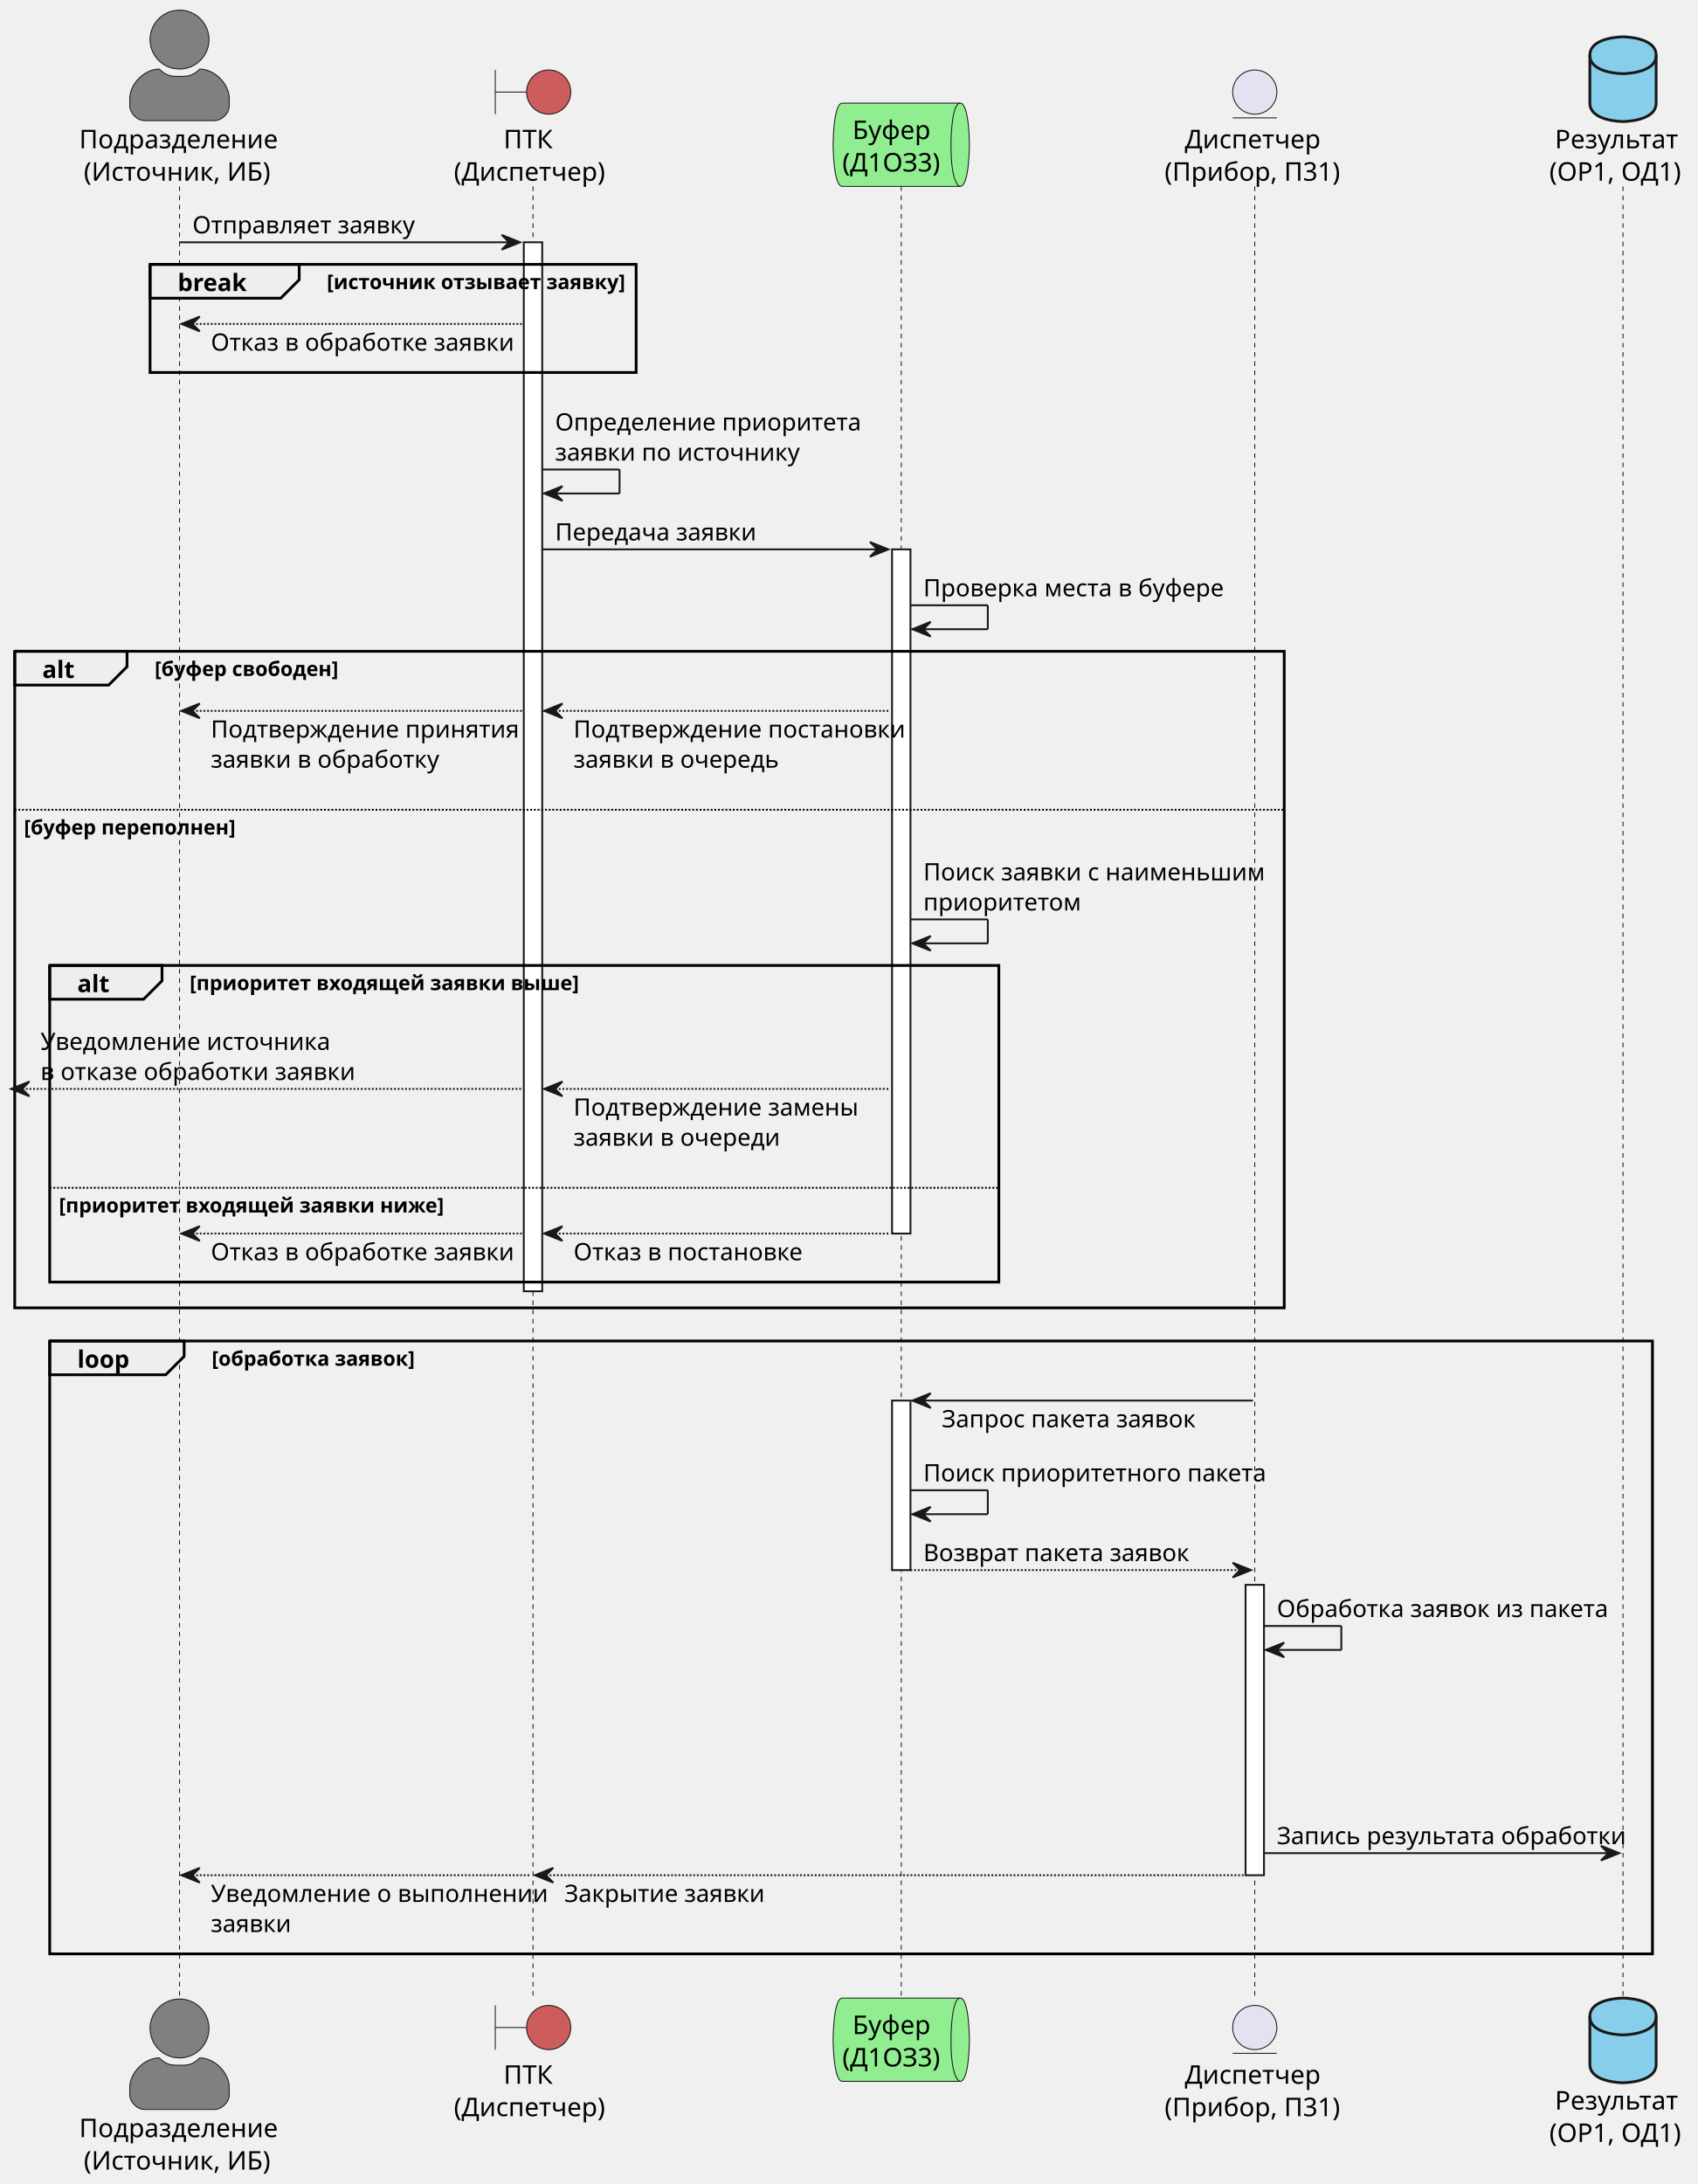
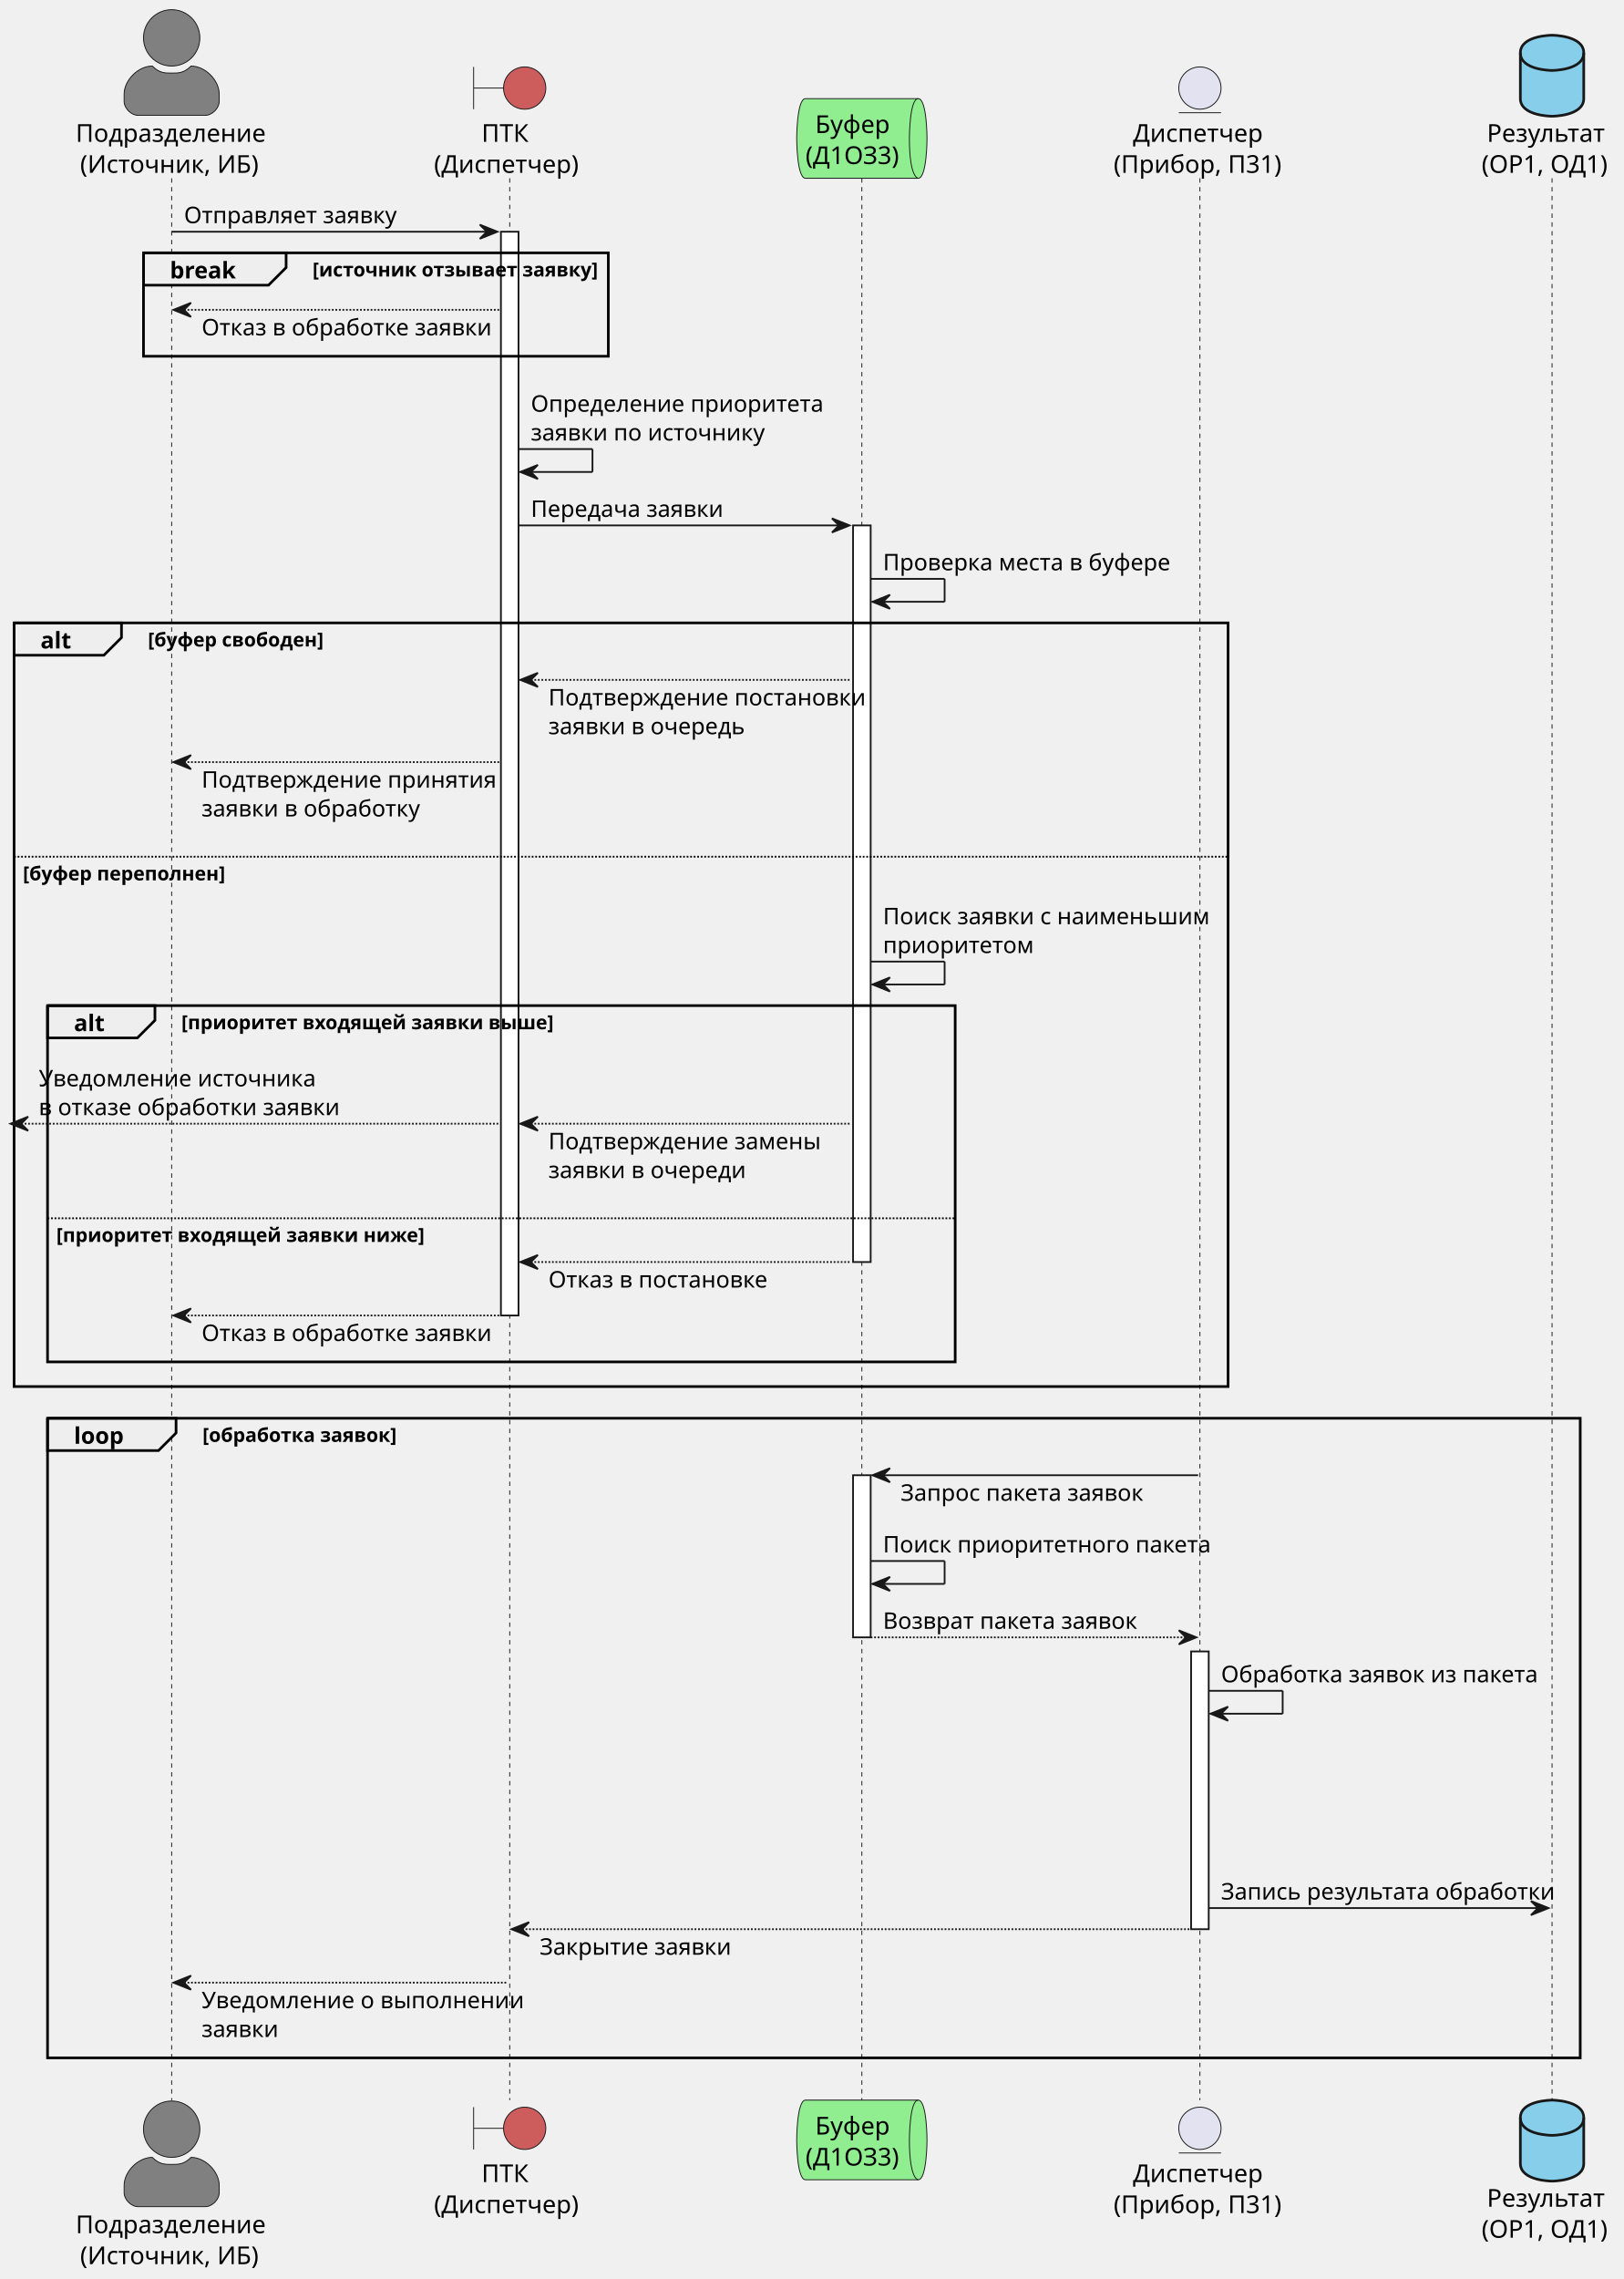
- <svg xmlns="http://www.w3.org/2000/svg" contentStyleType="text/css" height="2372px" preserveAspectRatio="none" style="width:1844px;height:2372px;background:#FFFFFF;" version="1.1" viewBox="0 0 1844 2372" width="1844px" zoomAndPan="magnify">
+ <svg xmlns="http://www.w3.org/2000/svg" contentStyleType="text/css" height="2588px" preserveAspectRatio="none" style="width:1844px;height:2588px;background:#FFFFFF;" version="1.1" viewBox="0 0 1844 2588" width="1844px" zoomAndPan="magnify">
  <defs />
  <g>
-     <line style="stroke:#181818;stroke-width:1.0;stroke-dasharray:5.0,5.0;" x1="195" x2="195" y1="202.438" y2="2170.062" />
-     <line style="stroke:#181818;stroke-width:1.0;stroke-dasharray:5.0,5.0;" x1="579" x2="579" y1="202.438" y2="2170.062" />
-     <rect fill="#FFFFFF" height="1139.297" style="stroke:#181818;stroke-width:2.0;" width="20" x="569" y="263.141" />
-     <line style="stroke:#181818;stroke-width:1.0;stroke-dasharray:5.0,5.0;" x1="979" x2="979" y1="202.438" y2="2170.062" />
-     <rect fill="#FFFFFF" height="743.078" style="stroke:#181818;stroke-width:2.0;" width="20" x="969" y="596.656" />
-     <rect fill="#FFFFFF" height="184.109" style="stroke:#181818;stroke-width:2.0;" width="20" x="969" y="1521.141" />
-     <line style="stroke:#181818;stroke-width:1.0;stroke-dasharray:5.0,5.0;" x1="1363" x2="1363" y1="202.438" y2="2170.062" />
-     <rect fill="#FFFFFF" height="315.406" style="stroke:#181818;stroke-width:2.0;" width="20" x="1353" y="1721.25" />
-     <line style="stroke:#181818;stroke-width:1.0;stroke-dasharray:5.0,5.0;" x1="1763" x2="1763" y1="202.438" y2="2170.062" />
+     <line style="stroke:#181818;stroke-width:1.0;stroke-dasharray:5.0,5.0;" x1="195" x2="195" y1="202.438" y2="2384.875" />
+     <line style="stroke:#181818;stroke-width:1.0;stroke-dasharray:5.0,5.0;" x1="579" x2="579" y1="202.438" y2="2384.875" />
+     <rect fill="#FFFFFF" height="1230.703" style="stroke:#181818;stroke-width:2.0;" width="20" x="569" y="263.141" />
+     <line style="stroke:#181818;stroke-width:1.0;stroke-dasharray:5.0,5.0;" x1="979" x2="979" y1="202.438" y2="2384.875" />
+     <rect fill="#FFFFFF" height="836.484" style="stroke:#181818;stroke-width:2.0;" width="20" x="969" y="596.656" />
+     <rect fill="#FFFFFF" height="184.109" style="stroke:#181818;stroke-width:2.0;" width="20" x="969" y="1675.25" />
+     <line style="stroke:#181818;stroke-width:1.0;stroke-dasharray:5.0,5.0;" x1="1363" x2="1363" y1="202.438" y2="2384.875" />
+     <rect fill="#FFFFFF" height="315.406" style="stroke:#181818;stroke-width:2.0;" width="20" x="1353" y="1875.359" />
+     <line style="stroke:#181818;stroke-width:1.0;stroke-dasharray:5.0,5.0;" x1="1763" x2="1763" y1="202.438" y2="2384.875" />
    <text fill="#000000" font-family="sans-serif" font-size="28" lengthAdjust="spacing" textLength="206" x="86" y="161.066">Подразделение</text>
    <text fill="#000000" font-family="sans-serif" font-size="28" lengthAdjust="spacing" textLength="196" x="91" y="196.285">(Источник, ИБ)</text>
    <ellipse cx="195" cy="43" fill="#808080" rx="32" ry="32" style="stroke:#181818;stroke-width:1.0;" />
    <path d="M195,83 C203,83 209,83 217,75 C233,75 249,91 249,107 L249,115 C249,123 241,131 233,131 L157,131 C149,131 141,123 141,115 L141,107 C141,91 157,75 173,75 C181,83 187,83 195,83 " fill="#808080" style="stroke:#181818;stroke-width:1.0;" />
    <text fill="#000000" font-family="sans-serif" font-size="28" lengthAdjust="spacing" textLength="52" x="547" y="161.066">ПТК</text>
    <text fill="#000000" font-family="sans-serif" font-size="28" lengthAdjust="spacing" textLength="160" x="493" y="196.285">(Диспетчер)</text>
    <path d="M538,76 L538,124 M538,100 L572,100 " fill="none" style="stroke:#181818;stroke-width:1.0;" />
    <ellipse cx="596" cy="100" fill="#CD5C5C" rx="24" ry="24" style="stroke:#181818;stroke-width:1.0;" />
    <path d="M915,112 L1043,112 C1053,112 1053,157.219 1053,157.219 C1053,157.219 1053,202.438 1043,202.438 L915,202.438 C905,202.438 905,157.219 905,157.219 C905,157.219 905,112 915,112 " fill="#90EE90" style="stroke:#181818;stroke-width:1.0;" />
    <path d="M1043,112 C1033,112 1033,157.219 1033,157.219 C1033,202.438 1043,202.438 1043,202.438 " fill="none" style="stroke:#181818;stroke-width:1.0;" />
    <text fill="#000000" font-family="sans-serif" font-size="28" lengthAdjust="spacing" textLength="86" x="926" y="151.066">Буфер</text>
    <text fill="#000000" font-family="sans-serif" font-size="28" lengthAdjust="spacing" textLength="108" x="915" y="186.285">(Д1ОЗ3)</text>
    <text fill="#000000" font-family="sans-serif" font-size="28" lengthAdjust="spacing" textLength="140" x="1287" y="161.066">Диспетчер</text>
    <text fill="#000000" font-family="sans-serif" font-size="28" lengthAdjust="spacing" textLength="184" x="1265" y="196.285">(Прибор, П31)</text>
    <ellipse cx="1363" cy="100" fill="#E2E2F0" rx="24" ry="24" style="stroke:#181818;stroke-width:1.0;" />
    <line style="stroke:#181818;stroke-width:1.0;" x1="1339" x2="1387" y1="128" y2="128" />
    <text fill="#000000" font-family="sans-serif" font-size="28" lengthAdjust="spacing" textLength="136" x="1689" y="161.066">Результат</text>
    <text fill="#000000" font-family="sans-serif" font-size="28" lengthAdjust="spacing" textLength="148" x="1683" y="196.285">(ОР1, ОД1)</text>
    <path d="M1727,60 C1727,40 1763,40 1763,40 C1763,40 1799,40 1799,60 L1799,112 C1799,132 1763,132 1763,132 C1763,132 1727,132 1727,112 L1727,60 " fill="#87CEEB" style="stroke:#181818;stroke-width:3.0;" />
    <path d="M1727,60 C1727,80 1763,80 1763,80 C1763,80 1799,80 1799,60 " fill="none" style="stroke:#181818;stroke-width:3.0;" />
-     <text fill="#000000" font-family="sans-serif" font-size="28" lengthAdjust="spacing" textLength="206" x="86" y="2321.129">Подразделение</text>
-     <text fill="#000000" font-family="sans-serif" font-size="28" lengthAdjust="spacing" textLength="196" x="91" y="2356.348">(Источник, ИБ)</text>
-     <ellipse cx="195" cy="2203.062" fill="#808080" rx="32" ry="32" style="stroke:#181818;stroke-width:1.0;" />
-     <path d="M195,2243.062 C203,2243.062 209,2243.062 217,2235.062 C233,2235.062 249,2251.062 249,2267.062 L249,2275.062 C249,2283.062 241,2291.062 233,2291.062 L157,2291.062 C149,2291.062 141,2283.062 141,2275.062 L141,2267.062 C141,2251.062 157,2235.062 173,2235.062 C181,2243.062 187,2243.062 195,2243.062 " fill="#808080" style="stroke:#181818;stroke-width:1.0;" />
-     <text fill="#000000" font-family="sans-serif" font-size="28" lengthAdjust="spacing" textLength="52" x="547" y="2263.129">ПТК</text>
-     <text fill="#000000" font-family="sans-serif" font-size="28" lengthAdjust="spacing" textLength="160" x="493" y="2298.348">(Диспетчер)</text>
-     <path d="M538,2178.062 L538,2226.062 M538,2202.062 L572,2202.062 " fill="none" style="stroke:#181818;stroke-width:1.0;" />
-     <ellipse cx="596" cy="2202.062" fill="#CD5C5C" rx="24" ry="24" style="stroke:#181818;stroke-width:1.0;" />
-     <path d="M915,2170.062 L1043,2170.062 C1053,2170.062 1053,2215.281 1053,2215.281 C1053,2215.281 1053,2260.5 1043,2260.5 L915,2260.5 C905,2260.5 905,2215.281 905,2215.281 C905,2215.281 905,2170.062 915,2170.062 " fill="#90EE90" style="stroke:#181818;stroke-width:1.0;" />
-     <path d="M1043,2170.062 C1033,2170.062 1033,2215.281 1033,2215.281 C1033,2260.5 1043,2260.5 1043,2260.5 " fill="none" style="stroke:#181818;stroke-width:1.0;" />
-     <text fill="#000000" font-family="sans-serif" font-size="28" lengthAdjust="spacing" textLength="86" x="926" y="2209.129">Буфер</text>
-     <text fill="#000000" font-family="sans-serif" font-size="28" lengthAdjust="spacing" textLength="108" x="915" y="2244.348">(Д1ОЗ3)</text>
-     <text fill="#000000" font-family="sans-serif" font-size="28" lengthAdjust="spacing" textLength="140" x="1287" y="2263.129">Диспетчер</text>
-     <text fill="#000000" font-family="sans-serif" font-size="28" lengthAdjust="spacing" textLength="184" x="1265" y="2298.348">(Прибор, П31)</text>
-     <ellipse cx="1363" cy="2202.062" fill="#E2E2F0" rx="24" ry="24" style="stroke:#181818;stroke-width:1.0;" />
-     <line style="stroke:#181818;stroke-width:1.0;" x1="1339" x2="1387" y1="2230.062" y2="2230.062" />
-     <text fill="#000000" font-family="sans-serif" font-size="28" lengthAdjust="spacing" textLength="136" x="1689" y="2291.129">Результат</text>
-     <text fill="#000000" font-family="sans-serif" font-size="28" lengthAdjust="spacing" textLength="148" x="1683" y="2326.348">(ОР1, ОД1)</text>
-     <path d="M1727,2190.062 C1727,2170.062 1763,2170.062 1763,2170.062 C1763,2170.062 1799,2170.062 1799,2190.062 L1799,2242.062 C1799,2262.062 1763,2262.062 1763,2262.062 C1763,2262.062 1727,2262.062 1727,2242.062 L1727,2190.062 " fill="#87CEEB" style="stroke:#181818;stroke-width:3.0;" />
-     <path d="M1727,2190.062 C1727,2210.062 1763,2210.062 1763,2210.062 C1763,2210.062 1799,2210.062 1799,2190.062 " fill="none" style="stroke:#181818;stroke-width:3.0;" />
+     <text fill="#000000" font-family="sans-serif" font-size="28" lengthAdjust="spacing" textLength="206" x="86" y="2535.941">Подразделение</text>
+     <text fill="#000000" font-family="sans-serif" font-size="28" lengthAdjust="spacing" textLength="196" x="91" y="2571.16">(Источник, ИБ)</text>
+     <ellipse cx="195" cy="2417.875" fill="#808080" rx="32" ry="32" style="stroke:#181818;stroke-width:1.0;" />
+     <path d="M195,2457.875 C203,2457.875 209,2457.875 217,2449.875 C233,2449.875 249,2465.875 249,2481.875 L249,2489.875 C249,2497.875 241,2505.875 233,2505.875 L157,2505.875 C149,2505.875 141,2497.875 141,2489.875 L141,2481.875 C141,2465.875 157,2449.875 173,2449.875 C181,2457.875 187,2457.875 195,2457.875 " fill="#808080" style="stroke:#181818;stroke-width:1.0;" />
+     <text fill="#000000" font-family="sans-serif" font-size="28" lengthAdjust="spacing" textLength="52" x="547" y="2477.941">ПТК</text>
+     <text fill="#000000" font-family="sans-serif" font-size="28" lengthAdjust="spacing" textLength="160" x="493" y="2513.16">(Диспетчер)</text>
+     <path d="M538,2392.875 L538,2440.875 M538,2416.875 L572,2416.875 " fill="none" style="stroke:#181818;stroke-width:1.0;" />
+     <ellipse cx="596" cy="2416.875" fill="#CD5C5C" rx="24" ry="24" style="stroke:#181818;stroke-width:1.0;" />
+     <path d="M915,2384.875 L1043,2384.875 C1053,2384.875 1053,2430.094 1053,2430.094 C1053,2430.094 1053,2475.312 1043,2475.312 L915,2475.312 C905,2475.312 905,2430.094 905,2430.094 C905,2430.094 905,2384.875 915,2384.875 " fill="#90EE90" style="stroke:#181818;stroke-width:1.0;" />
+     <path d="M1043,2384.875 C1033,2384.875 1033,2430.094 1033,2430.094 C1033,2475.312 1043,2475.312 1043,2475.312 " fill="none" style="stroke:#181818;stroke-width:1.0;" />
+     <text fill="#000000" font-family="sans-serif" font-size="28" lengthAdjust="spacing" textLength="86" x="926" y="2423.941">Буфер</text>
+     <text fill="#000000" font-family="sans-serif" font-size="28" lengthAdjust="spacing" textLength="108" x="915" y="2459.16">(Д1ОЗ3)</text>
+     <text fill="#000000" font-family="sans-serif" font-size="28" lengthAdjust="spacing" textLength="140" x="1287" y="2477.941">Диспетчер</text>
+     <text fill="#000000" font-family="sans-serif" font-size="28" lengthAdjust="spacing" textLength="184" x="1265" y="2513.16">(Прибор, П31)</text>
+     <ellipse cx="1363" cy="2416.875" fill="#E2E2F0" rx="24" ry="24" style="stroke:#181818;stroke-width:1.0;" />
+     <line style="stroke:#181818;stroke-width:1.0;" x1="1339" x2="1387" y1="2444.875" y2="2444.875" />
+     <text fill="#000000" font-family="sans-serif" font-size="28" lengthAdjust="spacing" textLength="136" x="1689" y="2505.941">Результат</text>
+     <text fill="#000000" font-family="sans-serif" font-size="28" lengthAdjust="spacing" textLength="148" x="1683" y="2541.16">(ОР1, ОД1)</text>
+     <path d="M1727,2404.875 C1727,2384.875 1763,2384.875 1763,2384.875 C1763,2384.875 1799,2384.875 1799,2404.875 L1799,2456.875 C1799,2476.875 1763,2476.875 1763,2476.875 C1763,2476.875 1727,2476.875 1727,2456.875 L1727,2404.875 " fill="#87CEEB" style="stroke:#181818;stroke-width:3.0;" />
+     <path d="M1727,2404.875 C1727,2424.875 1763,2424.875 1763,2424.875 C1763,2424.875 1799,2424.875 1799,2404.875 " fill="none" style="stroke:#181818;stroke-width:3.0;" />
    <polygon fill="#181818" points="545,255.141,565,263.141,545,271.141,553,263.141" style="stroke:#181818;stroke-width:2.0;" />
    <line style="stroke:#181818;stroke-width:2.0;" x1="195" x2="557" y1="263.141" y2="263.141" />
    <text fill="#000000" font-family="sans-serif" font-size="26" lengthAdjust="spacing" textLength="226" x="209" y="253.428">Отправляет заявку</text>
    <path d="M163,287.141 L325,287.141 L325,303.844 L305,323.844 L163,323.844 L163,287.141 " fill="#EEEEEE" style="stroke:#000000;stroke-width:3.0;" />
    <rect fill="none" height="117.406" style="stroke:#000000;stroke-width:3.0;" width="528" x="163" y="287.141" />
    <text fill="#000000" font-family="sans-serif" font-size="26" font-weight="bold" lengthAdjust="spacing" textLength="72" x="193" y="316.131">break</text>
    <text fill="#000000" font-family="sans-serif" font-size="22" font-weight="bold" lengthAdjust="spacing" textLength="304" x="355" y="313.978">[источник отзывает заявку]</text>
    <polygon fill="#181818" points="217,343.844,197,351.844,217,359.844,209,351.844" style="stroke:#181818;stroke-width:2.0;" />
    <line style="stroke:#181818;stroke-width:2.0;stroke-dasharray:2.0,2.0;" x1="205" x2="567" y1="351.844" y2="351.844" />
    <text fill="#000000" font-family="sans-serif" font-size="26" lengthAdjust="spacing" textLength="306" x="229" y="380.834">Отказ в обработке заявки</text>
    <line style="stroke:#181818;stroke-width:2.0;" x1="589" x2="673" y1="509.953" y2="509.953" />
    <line style="stroke:#181818;stroke-width:2.0;" x1="673" x2="673" y1="509.953" y2="535.953" />
    <line style="stroke:#181818;stroke-width:2.0;" x1="591" x2="673" y1="535.953" y2="535.953" />
    <polygon fill="#181818" points="611,527.953,591,535.953,611,543.953,603,535.953" style="stroke:#181818;stroke-width:2.0;" />
    <text fill="#000000" font-family="sans-serif" font-size="26" lengthAdjust="spacing" textLength="302" x="603" y="467.537">Определение приоритета</text>
    <text fill="#000000" font-family="sans-serif" font-size="26" lengthAdjust="spacing" textLength="244" x="603" y="500.24">заявки по источнику</text>
    <polygon fill="#181818" points="945,588.656,965,596.656,945,604.656,953,596.656" style="stroke:#181818;stroke-width:2.0;" />
    <line style="stroke:#181818;stroke-width:2.0;" x1="589" x2="957" y1="596.656" y2="596.656" />
    <text fill="#000000" font-family="sans-serif" font-size="26" lengthAdjust="spacing" textLength="206" x="603" y="586.943">Передача заявки</text>
    <line style="stroke:#181818;stroke-width:2.0;" x1="989" x2="1073" y1="657.359" y2="657.359" />
    <line style="stroke:#181818;stroke-width:2.0;" x1="1073" x2="1073" y1="657.359" y2="683.359" />
    <line style="stroke:#181818;stroke-width:2.0;" x1="991" x2="1073" y1="683.359" y2="683.359" />
    <polygon fill="#181818" points="1011,675.359,991,683.359,1011,691.359,1003,683.359" style="stroke:#181818;stroke-width:2.0;" />
    <text fill="#000000" font-family="sans-serif" font-size="26" lengthAdjust="spacing" textLength="310" x="1003" y="647.646">Проверка места в буфере</text>
    <path d="M16,707.359 L138,707.359 L138,724.062 L118,744.062 L16,744.062 L16,707.359 " fill="#EEEEEE" style="stroke:#000000;stroke-width:3.0;" />
-     <rect fill="none" height="713.078" style="stroke:#000000;stroke-width:3.0;" width="1379" x="16" y="707.359" />
+     <rect fill="none" height="867.188" style="stroke:#000000;stroke-width:3.0;" width="1379" x="16" y="707.359" />
    <text fill="#000000" font-family="sans-serif" font-size="26" font-weight="bold" lengthAdjust="spacing" textLength="32" x="46" y="736.35">alt</text>
    <text fill="#000000" font-family="sans-serif" font-size="22" font-weight="bold" lengthAdjust="spacing" textLength="204" x="168" y="734.197">[буфер свободен]</text>
-     <line style="stroke:#000000;stroke-width:2.0;stroke-dasharray:2.0,2.0;" x1="16" x2="1395" y1="879.469" y2="879.469" />
-     <text fill="#000000" font-family="sans-serif" font-size="22" font-weight="bold" lengthAdjust="spacing" textLength="234" x="26" y="906.307">[буфер переполнен]</text>
+     <line style="stroke:#000000;stroke-width:2.0;stroke-dasharray:2.0,2.0;" x1="16" x2="1395" y1="972.875" y2="972.875" />
+     <text fill="#000000" font-family="sans-serif" font-size="22" font-weight="bold" lengthAdjust="spacing" textLength="234" x="26" y="999.713">[буфер переполнен]</text>
    <polygon fill="#181818" points="611,764.062,591,772.062,611,780.062,603,772.062" style="stroke:#181818;stroke-width:2.0;" />
    <line style="stroke:#181818;stroke-width:2.0;stroke-dasharray:2.0,2.0;" x1="599" x2="967" y1="772.062" y2="772.062" />
    <text fill="#000000" font-family="sans-serif" font-size="26" lengthAdjust="spacing" textLength="332" x="623" y="801.053">Подтверждение постановки</text>
    <text fill="#000000" font-family="sans-serif" font-size="26" lengthAdjust="spacing" textLength="210" x="623" y="833.756">заявки в очередь</text>
-     <polygon fill="#181818" points="217,764.062,197,772.062,217,780.062,209,772.062" style="stroke:#181818;stroke-width:2.0;" />
-     <line style="stroke:#181818;stroke-width:2.0;stroke-dasharray:2.0,2.0;" x1="205" x2="567" y1="772.062" y2="772.062" />
-     <text fill="#000000" font-family="sans-serif" font-size="26" lengthAdjust="spacing" textLength="306" x="229" y="801.053">Подтверждение принятия</text>
-     <text fill="#000000" font-family="sans-serif" font-size="26" lengthAdjust="spacing" textLength="230" x="229" y="833.756">заявки в обработку</text>
-     <line style="stroke:#181818;stroke-width:2.0;" x1="989" x2="1073" y1="998.547" y2="998.547" />
-     <line style="stroke:#181818;stroke-width:2.0;" x1="1073" x2="1073" y1="998.547" y2="1024.547" />
-     <line style="stroke:#181818;stroke-width:2.0;" x1="991" x2="1073" y1="1024.547" y2="1024.547" />
-     <polygon fill="#181818" points="1011,1016.547,991,1024.547,1011,1032.547,1003,1024.547" style="stroke:#181818;stroke-width:2.0;" />
-     <text fill="#000000" font-family="sans-serif" font-size="26" lengthAdjust="spacing" textLength="346" x="1003" y="956.131">Поиск заявки с наименьшим</text>
-     <text fill="#000000" font-family="sans-serif" font-size="26" lengthAdjust="spacing" textLength="150" x="1003" y="988.834">приоритетом</text>
-     <path d="M54,1048.547 L176,1048.547 L176,1065.25 L156,1085.25 L54,1085.25 L54,1048.547 " fill="#EEEEEE" style="stroke:#000000;stroke-width:3.0;" />
-     <rect fill="none" height="343.891" style="stroke:#000000;stroke-width:3.0;" width="1031" x="54" y="1048.547" />
-     <text fill="#000000" font-family="sans-serif" font-size="26" font-weight="bold" lengthAdjust="spacing" textLength="32" x="84" y="1077.537">alt</text>
-     <text fill="#000000" font-family="sans-serif" font-size="22" font-weight="bold" lengthAdjust="spacing" textLength="402" x="206" y="1075.385">[приоритет входящей заявки выше]</text>
-     <line style="stroke:#000000;stroke-width:2.0;stroke-dasharray:2.0,2.0;" x1="54" x2="1085" y1="1290.062" y2="1290.062" />
-     <text fill="#000000" font-family="sans-serif" font-size="22" font-weight="bold" lengthAdjust="spacing" textLength="398" x="64" y="1316.9">[приоритет входящей заявки ниже]</text>
-     <polygon fill="#181818" points="611,1174.656,591,1182.656,611,1190.656,603,1182.656" style="stroke:#181818;stroke-width:2.0;" />
-     <line style="stroke:#181818;stroke-width:2.0;stroke-dasharray:2.0,2.0;" x1="599" x2="967" y1="1182.656" y2="1182.656" />
-     <text fill="#000000" font-family="sans-serif" font-size="26" lengthAdjust="spacing" textLength="288" x="623" y="1211.647">Подтверждение замены</text>
-     <text fill="#000000" font-family="sans-serif" font-size="26" lengthAdjust="spacing" textLength="210" x="623" y="1244.35">заявки в очереди</text>
-     <polygon fill="#181818" points="32,1174.656,12,1182.656,32,1190.656,24,1182.656" style="stroke:#181818;stroke-width:2.0;" />
-     <line style="stroke:#181818;stroke-width:2.0;stroke-dasharray:2.0,2.0;" x1="20" x2="567" y1="1182.656" y2="1182.656" />
-     <text fill="#000000" font-family="sans-serif" font-size="26" lengthAdjust="spacing" textLength="290" x="44" y="1140.24">Уведомление источника</text>
-     <text fill="#000000" font-family="sans-serif" font-size="26" lengthAdjust="spacing" textLength="314" x="44" y="1172.943">в отказе обработки заявки</text>
-     <polygon fill="#181818" points="611,1331.734,591,1339.734,611,1347.734,603,1339.734" style="stroke:#181818;stroke-width:2.0;" />
-     <line style="stroke:#181818;stroke-width:2.0;stroke-dasharray:2.0,2.0;" x1="599" x2="967" y1="1339.734" y2="1339.734" />
-     <text fill="#000000" font-family="sans-serif" font-size="26" lengthAdjust="spacing" textLength="232" x="623" y="1368.725">Отказ в постановке</text>
-     <polygon fill="#181818" points="217,1331.734,197,1339.734,217,1347.734,209,1339.734" style="stroke:#181818;stroke-width:2.0;" />
-     <line style="stroke:#181818;stroke-width:2.0;stroke-dasharray:2.0,2.0;" x1="205" x2="567" y1="1339.734" y2="1339.734" />
-     <text fill="#000000" font-family="sans-serif" font-size="26" lengthAdjust="spacing" textLength="306" x="229" y="1368.725">Отказ в обработке заявки</text>
-     <path d="M54,1456.438 L200,1456.438 L200,1473.141 L180,1493.141 L54,1493.141 L54,1456.438 " fill="#EEEEEE" style="stroke:#000000;stroke-width:3.0;" />
-     <rect fill="none" height="665.625" style="stroke:#000000;stroke-width:3.0;" width="1741" x="54" y="1456.438" />
-     <text fill="#000000" font-family="sans-serif" font-size="26" font-weight="bold" lengthAdjust="spacing" textLength="56" x="84" y="1485.428">loop</text>
-     <text fill="#000000" font-family="sans-serif" font-size="22" font-weight="bold" lengthAdjust="spacing" textLength="212" x="230" y="1483.275">[обработка заявок]</text>
-     <polygon fill="#181818" points="1011,1513.141,991,1521.141,1011,1529.141,1003,1521.141" style="stroke:#181818;stroke-width:2.0;" />
-     <line style="stroke:#181818;stroke-width:2.0;" x1="999" x2="1361" y1="1521.141" y2="1521.141" />
-     <text fill="#000000" font-family="sans-serif" font-size="26" lengthAdjust="spacing" textLength="260" x="1023" y="1550.131">Запрос пакета заявок</text>
-     <line style="stroke:#181818;stroke-width:2.0;" x1="989" x2="1073" y1="1618.547" y2="1618.547" />
-     <line style="stroke:#181818;stroke-width:2.0;" x1="1073" x2="1073" y1="1618.547" y2="1644.547" />
-     <line style="stroke:#181818;stroke-width:2.0;" x1="991" x2="1073" y1="1644.547" y2="1644.547" />
-     <polygon fill="#181818" points="1011,1636.547,991,1644.547,1011,1652.547,1003,1644.547" style="stroke:#181818;stroke-width:2.0;" />
-     <text fill="#000000" font-family="sans-serif" font-size="26" lengthAdjust="spacing" textLength="336" x="1003" y="1608.834">Поиск приоритетного пакета</text>
-     <polygon fill="#181818" points="1339,1697.25,1359,1705.25,1339,1713.25,1347,1705.25" style="stroke:#181818;stroke-width:2.0;" />
-     <line style="stroke:#181818;stroke-width:2.0;stroke-dasharray:2.0,2.0;" x1="989" x2="1351" y1="1705.25" y2="1705.25" />
-     <text fill="#000000" font-family="sans-serif" font-size="26" lengthAdjust="spacing" textLength="270" x="1003" y="1695.537">Возврат пакета заявок</text>
-     <line style="stroke:#181818;stroke-width:2.0;" x1="1373" x2="1457" y1="1765.953" y2="1765.953" />
-     <line style="stroke:#181818;stroke-width:2.0;" x1="1457" x2="1457" y1="1765.953" y2="1791.953" />
-     <line style="stroke:#181818;stroke-width:2.0;" x1="1375" x2="1457" y1="1791.953" y2="1791.953" />
-     <polygon fill="#181818" points="1395,1783.953,1375,1791.953,1395,1799.953,1387,1791.953" style="stroke:#181818;stroke-width:2.0;" />
-     <text fill="#000000" font-family="sans-serif" font-size="26" lengthAdjust="spacing" textLength="334" x="1387" y="1756.24">Обработка заявок из пакета</text>
-     <polygon fill="#181818" points="1739,2004.656,1759,2012.656,1739,2020.656,1747,2012.656" style="stroke:#181818;stroke-width:2.0;" />
-     <line style="stroke:#181818;stroke-width:2.0;" x1="1373" x2="1751" y1="2012.656" y2="2012.656" />
-     <text fill="#000000" font-family="sans-serif" font-size="26" lengthAdjust="spacing" textLength="352" x="1387" y="2002.943">Запись результата обработки</text>
-     <polygon fill="#181818" points="601,2028.656,581,2036.656,601,2044.656,593,2036.656" style="stroke:#181818;stroke-width:2.0;" />
-     <line style="stroke:#181818;stroke-width:2.0;stroke-dasharray:2.0,2.0;" x1="589" x2="1351" y1="2036.656" y2="2036.656" />
-     <text fill="#000000" font-family="sans-serif" font-size="26" lengthAdjust="spacing" textLength="200" x="613" y="2065.646">Закрытие заявки</text>
-     <polygon fill="#181818" points="217,2028.656,197,2036.656,217,2044.656,209,2036.656" style="stroke:#181818;stroke-width:2.0;" />
-     <line style="stroke:#181818;stroke-width:2.0;stroke-dasharray:2.0,2.0;" x1="205" x2="577" y1="2036.656" y2="2036.656" />
-     <text fill="#000000" font-family="sans-serif" font-size="26" lengthAdjust="spacing" textLength="336" x="229" y="2065.646">Уведомление о выполнении</text>
-     <text fill="#000000" font-family="sans-serif" font-size="26" lengthAdjust="spacing" textLength="80" x="229" y="2098.35">заявки</text>
+     <polygon fill="#181818" points="217,857.469,197,865.469,217,873.469,209,865.469" style="stroke:#181818;stroke-width:2.0;" />
+     <line style="stroke:#181818;stroke-width:2.0;stroke-dasharray:2.0,2.0;" x1="205" x2="567" y1="865.469" y2="865.469" />
+     <text fill="#000000" font-family="sans-serif" font-size="26" lengthAdjust="spacing" textLength="306" x="229" y="894.459">Подтверждение принятия</text>
+     <text fill="#000000" font-family="sans-serif" font-size="26" lengthAdjust="spacing" textLength="230" x="229" y="927.162">заявки в обработку</text>
+     <line style="stroke:#181818;stroke-width:2.0;" x1="989" x2="1073" y1="1091.953" y2="1091.953" />
+     <line style="stroke:#181818;stroke-width:2.0;" x1="1073" x2="1073" y1="1091.953" y2="1117.953" />
+     <line style="stroke:#181818;stroke-width:2.0;" x1="991" x2="1073" y1="1117.953" y2="1117.953" />
+     <polygon fill="#181818" points="1011,1109.953,991,1117.953,1011,1125.953,1003,1117.953" style="stroke:#181818;stroke-width:2.0;" />
+     <text fill="#000000" font-family="sans-serif" font-size="26" lengthAdjust="spacing" textLength="346" x="1003" y="1049.537">Поиск заявки с наименьшим</text>
+     <text fill="#000000" font-family="sans-serif" font-size="26" lengthAdjust="spacing" textLength="150" x="1003" y="1082.24">приоритетом</text>
+     <path d="M54,1141.953 L176,1141.953 L176,1158.656 L156,1178.656 L54,1178.656 L54,1141.953 " fill="#EEEEEE" style="stroke:#000000;stroke-width:3.0;" />
+     <rect fill="none" height="404.594" style="stroke:#000000;stroke-width:3.0;" width="1031" x="54" y="1141.953" />
+     <text fill="#000000" font-family="sans-serif" font-size="26" font-weight="bold" lengthAdjust="spacing" textLength="32" x="84" y="1170.943">alt</text>
+     <text fill="#000000" font-family="sans-serif" font-size="22" font-weight="bold" lengthAdjust="spacing" textLength="402" x="206" y="1168.791">[приоритет входящей заявки выше]</text>
+     <line style="stroke:#000000;stroke-width:2.0;stroke-dasharray:2.0,2.0;" x1="54" x2="1085" y1="1383.469" y2="1383.469" />
+     <text fill="#000000" font-family="sans-serif" font-size="22" font-weight="bold" lengthAdjust="spacing" textLength="398" x="64" y="1410.307">[приоритет входящей заявки ниже]</text>
+     <polygon fill="#181818" points="611,1268.062,591,1276.062,611,1284.062,603,1276.062" style="stroke:#181818;stroke-width:2.0;" />
+     <line style="stroke:#181818;stroke-width:2.0;stroke-dasharray:2.0,2.0;" x1="599" x2="967" y1="1276.062" y2="1276.062" />
+     <text fill="#000000" font-family="sans-serif" font-size="26" lengthAdjust="spacing" textLength="288" x="623" y="1305.053">Подтверждение замены</text>
+     <text fill="#000000" font-family="sans-serif" font-size="26" lengthAdjust="spacing" textLength="210" x="623" y="1337.756">заявки в очереди</text>
+     <polygon fill="#181818" points="32,1268.062,12,1276.062,32,1284.062,24,1276.062" style="stroke:#181818;stroke-width:2.0;" />
+     <line style="stroke:#181818;stroke-width:2.0;stroke-dasharray:2.0,2.0;" x1="20" x2="567" y1="1276.062" y2="1276.062" />
+     <text fill="#000000" font-family="sans-serif" font-size="26" lengthAdjust="spacing" textLength="290" x="44" y="1233.647">Уведомление источника</text>
+     <text fill="#000000" font-family="sans-serif" font-size="26" lengthAdjust="spacing" textLength="314" x="44" y="1266.35">в отказе обработки заявки</text>
+     <polygon fill="#181818" points="611,1425.141,591,1433.141,611,1441.141,603,1433.141" style="stroke:#181818;stroke-width:2.0;" />
+     <line style="stroke:#181818;stroke-width:2.0;stroke-dasharray:2.0,2.0;" x1="599" x2="967" y1="1433.141" y2="1433.141" />
+     <text fill="#000000" font-family="sans-serif" font-size="26" lengthAdjust="spacing" textLength="232" x="623" y="1462.131">Отказ в постановке</text>
+     <polygon fill="#181818" points="217,1485.844,197,1493.844,217,1501.844,209,1493.844" style="stroke:#181818;stroke-width:2.0;" />
+     <line style="stroke:#181818;stroke-width:2.0;stroke-dasharray:2.0,2.0;" x1="205" x2="567" y1="1493.844" y2="1493.844" />
+     <text fill="#000000" font-family="sans-serif" font-size="26" lengthAdjust="spacing" textLength="306" x="229" y="1522.834">Отказ в обработке заявки</text>
+     <path d="M54,1610.547 L200,1610.547 L200,1627.25 L180,1647.25 L54,1647.25 L54,1610.547 " fill="#EEEEEE" style="stroke:#000000;stroke-width:3.0;" />
+     <rect fill="none" height="726.328" style="stroke:#000000;stroke-width:3.0;" width="1741" x="54" y="1610.547" />
+     <text fill="#000000" font-family="sans-serif" font-size="26" font-weight="bold" lengthAdjust="spacing" textLength="56" x="84" y="1639.537">loop</text>
+     <text fill="#000000" font-family="sans-serif" font-size="22" font-weight="bold" lengthAdjust="spacing" textLength="212" x="230" y="1637.385">[обработка заявок]</text>
+     <polygon fill="#181818" points="1011,1667.25,991,1675.25,1011,1683.25,1003,1675.25" style="stroke:#181818;stroke-width:2.0;" />
+     <line style="stroke:#181818;stroke-width:2.0;" x1="999" x2="1361" y1="1675.25" y2="1675.25" />
+     <text fill="#000000" font-family="sans-serif" font-size="26" lengthAdjust="spacing" textLength="260" x="1023" y="1704.24">Запрос пакета заявок</text>
+     <line style="stroke:#181818;stroke-width:2.0;" x1="989" x2="1073" y1="1772.656" y2="1772.656" />
+     <line style="stroke:#181818;stroke-width:2.0;" x1="1073" x2="1073" y1="1772.656" y2="1798.656" />
+     <line style="stroke:#181818;stroke-width:2.0;" x1="991" x2="1073" y1="1798.656" y2="1798.656" />
+     <polygon fill="#181818" points="1011,1790.656,991,1798.656,1011,1806.656,1003,1798.656" style="stroke:#181818;stroke-width:2.0;" />
+     <text fill="#000000" font-family="sans-serif" font-size="26" lengthAdjust="spacing" textLength="336" x="1003" y="1762.943">Поиск приоритетного пакета</text>
+     <polygon fill="#181818" points="1339,1851.359,1359,1859.359,1339,1867.359,1347,1859.359" style="stroke:#181818;stroke-width:2.0;" />
+     <line style="stroke:#181818;stroke-width:2.0;stroke-dasharray:2.0,2.0;" x1="989" x2="1351" y1="1859.359" y2="1859.359" />
+     <text fill="#000000" font-family="sans-serif" font-size="26" lengthAdjust="spacing" textLength="270" x="1003" y="1849.647">Возврат пакета заявок</text>
+     <line style="stroke:#181818;stroke-width:2.0;" x1="1373" x2="1457" y1="1920.062" y2="1920.062" />
+     <line style="stroke:#181818;stroke-width:2.0;" x1="1457" x2="1457" y1="1920.062" y2="1946.062" />
+     <line style="stroke:#181818;stroke-width:2.0;" x1="1375" x2="1457" y1="1946.062" y2="1946.062" />
+     <polygon fill="#181818" points="1395,1938.062,1375,1946.062,1395,1954.062,1387,1946.062" style="stroke:#181818;stroke-width:2.0;" />
+     <text fill="#000000" font-family="sans-serif" font-size="26" lengthAdjust="spacing" textLength="334" x="1387" y="1910.35">Обработка заявок из пакета</text>
+     <polygon fill="#181818" points="1739,2158.766,1759,2166.766,1739,2174.766,1747,2166.766" style="stroke:#181818;stroke-width:2.0;" />
+     <line style="stroke:#181818;stroke-width:2.0;" x1="1373" x2="1751" y1="2166.766" y2="2166.766" />
+     <text fill="#000000" font-family="sans-serif" font-size="26" lengthAdjust="spacing" textLength="352" x="1387" y="2157.053">Запись результата обработки</text>
+     <polygon fill="#181818" points="601,2182.766,581,2190.766,601,2198.766,593,2190.766" style="stroke:#181818;stroke-width:2.0;" />
+     <line style="stroke:#181818;stroke-width:2.0;stroke-dasharray:2.0,2.0;" x1="589" x2="1351" y1="2190.766" y2="2190.766" />
+     <text fill="#000000" font-family="sans-serif" font-size="26" lengthAdjust="spacing" textLength="200" x="613" y="2219.756">Закрытие заявки</text>
+     <polygon fill="#181818" points="217,2243.469,197,2251.469,217,2259.469,209,2251.469" style="stroke:#181818;stroke-width:2.0;" />
+     <line style="stroke:#181818;stroke-width:2.0;stroke-dasharray:2.0,2.0;" x1="205" x2="577" y1="2251.469" y2="2251.469" />
+     <text fill="#000000" font-family="sans-serif" font-size="26" lengthAdjust="spacing" textLength="336" x="229" y="2280.459">Уведомление о выполнении</text>
+     <text fill="#000000" font-family="sans-serif" font-size="26" lengthAdjust="spacing" textLength="80" x="229" y="2313.162">заявки</text>
  </g>
</svg>
